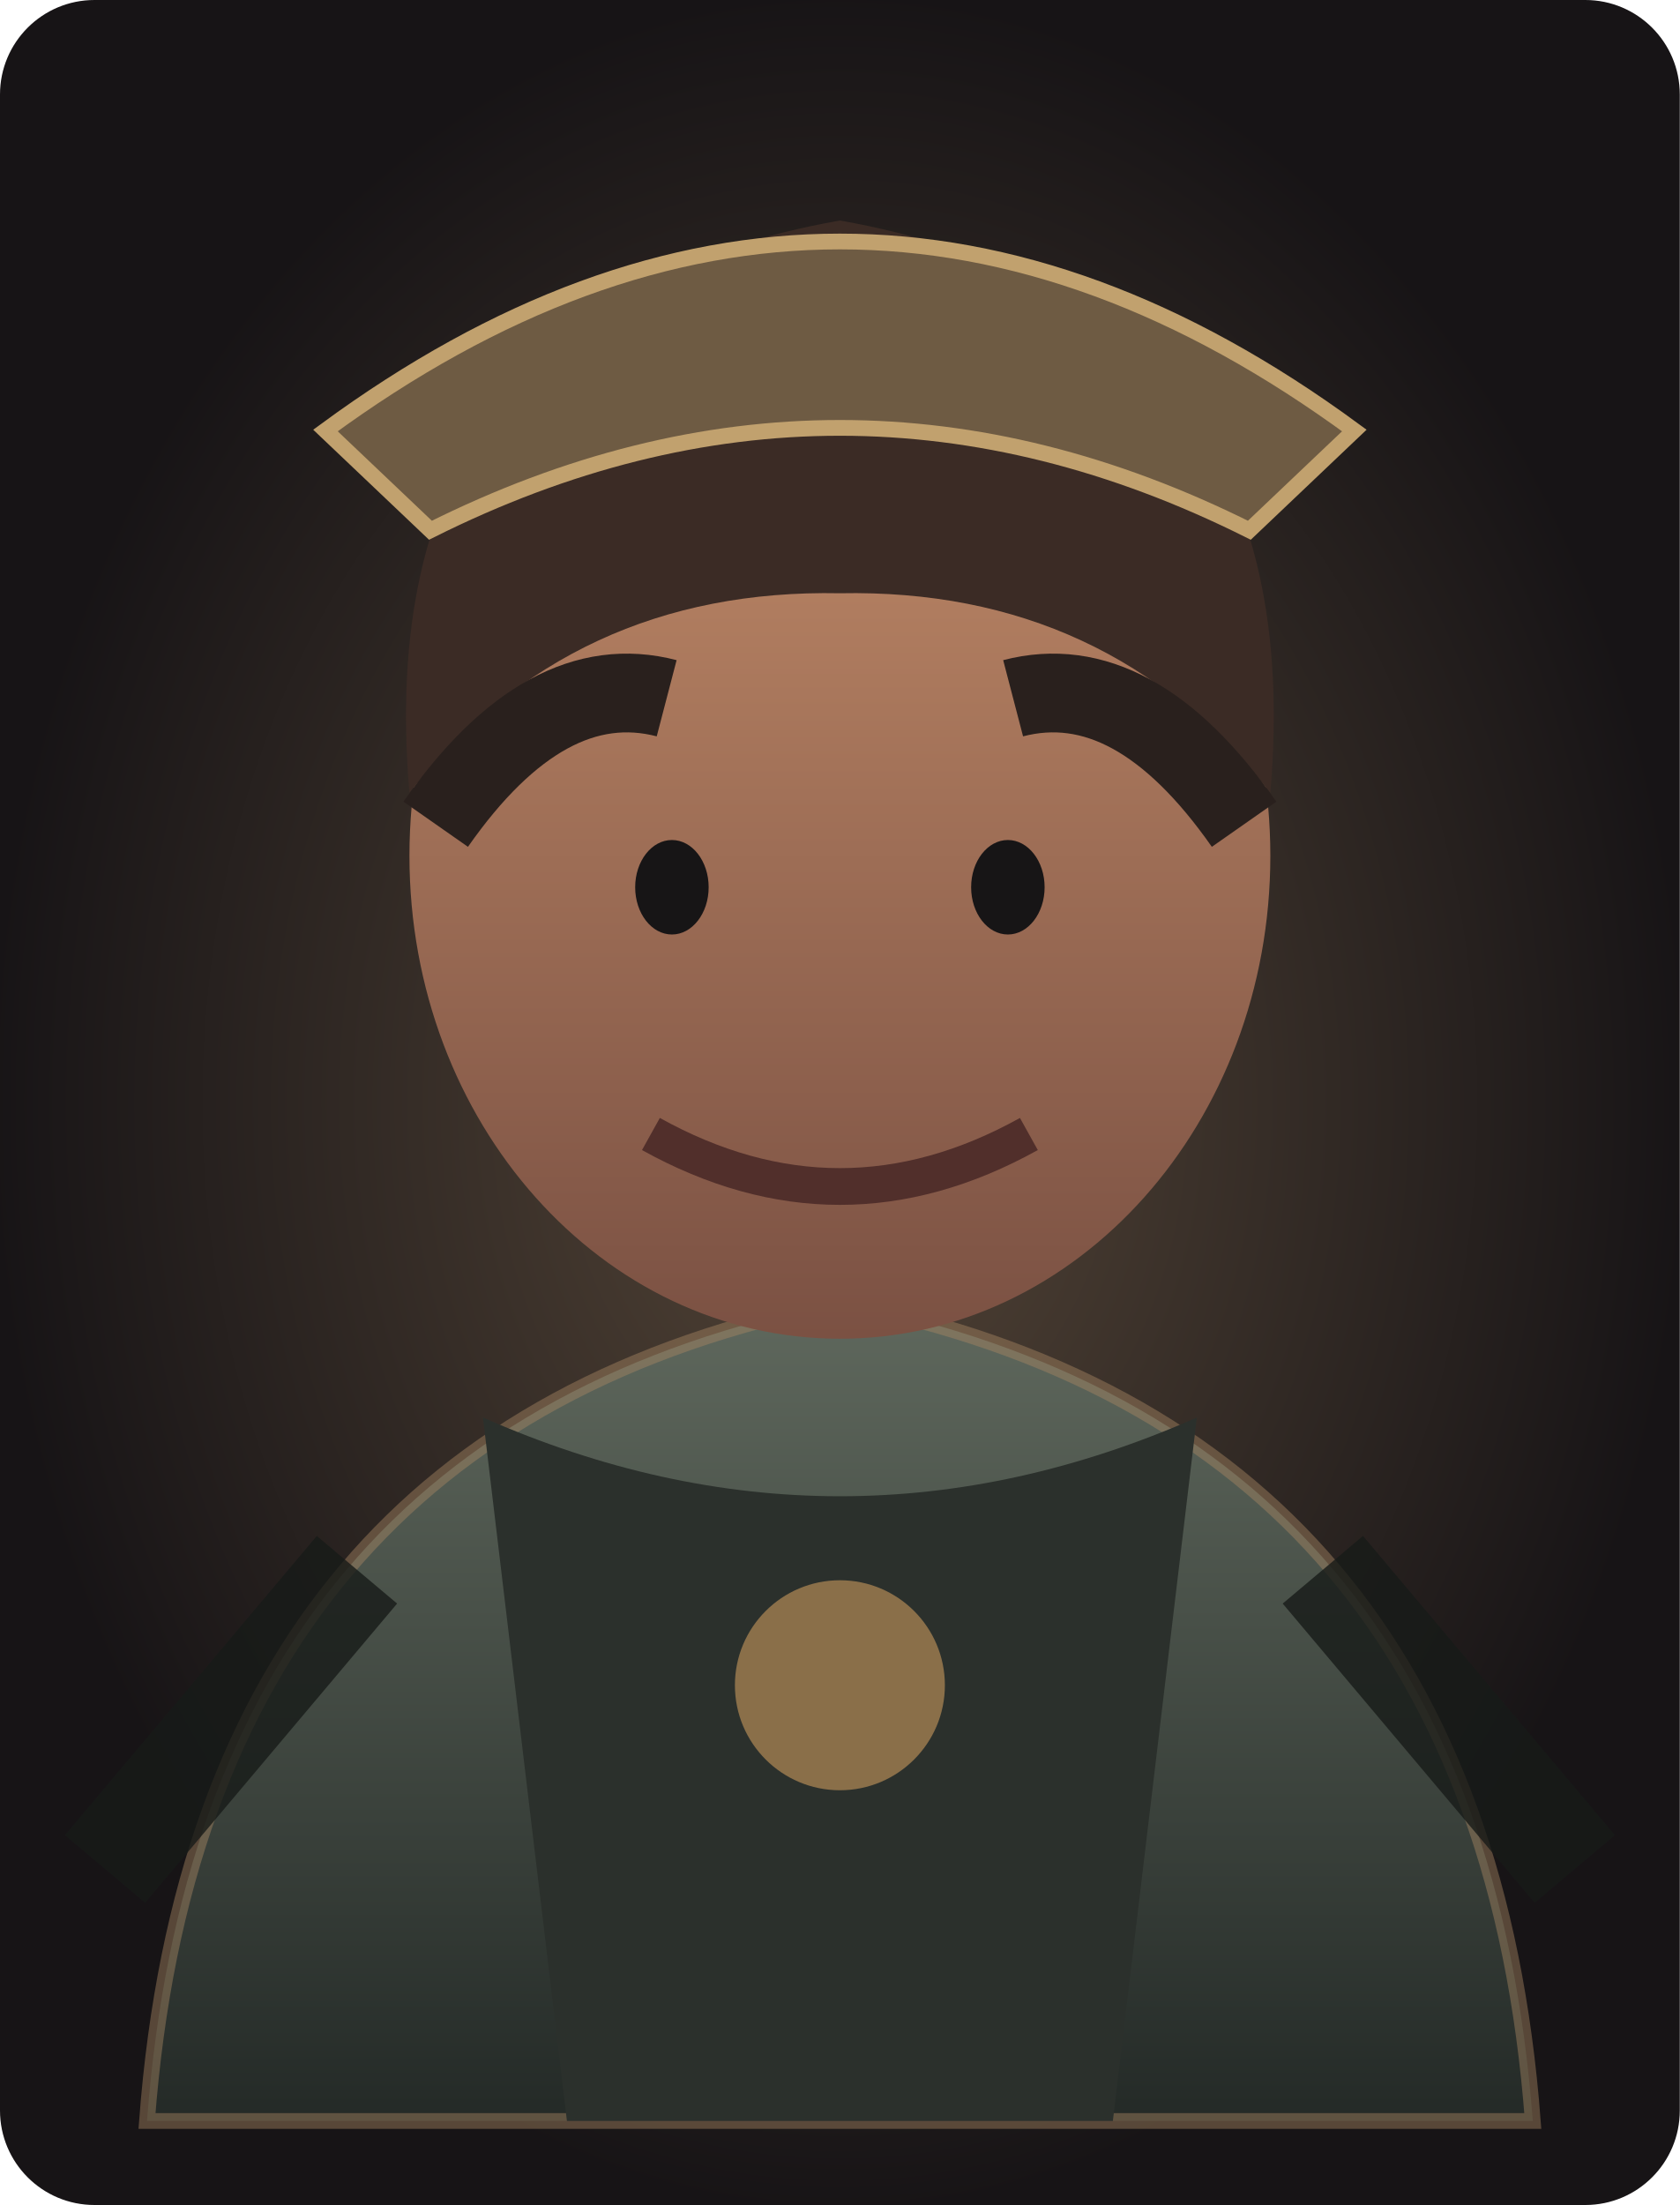
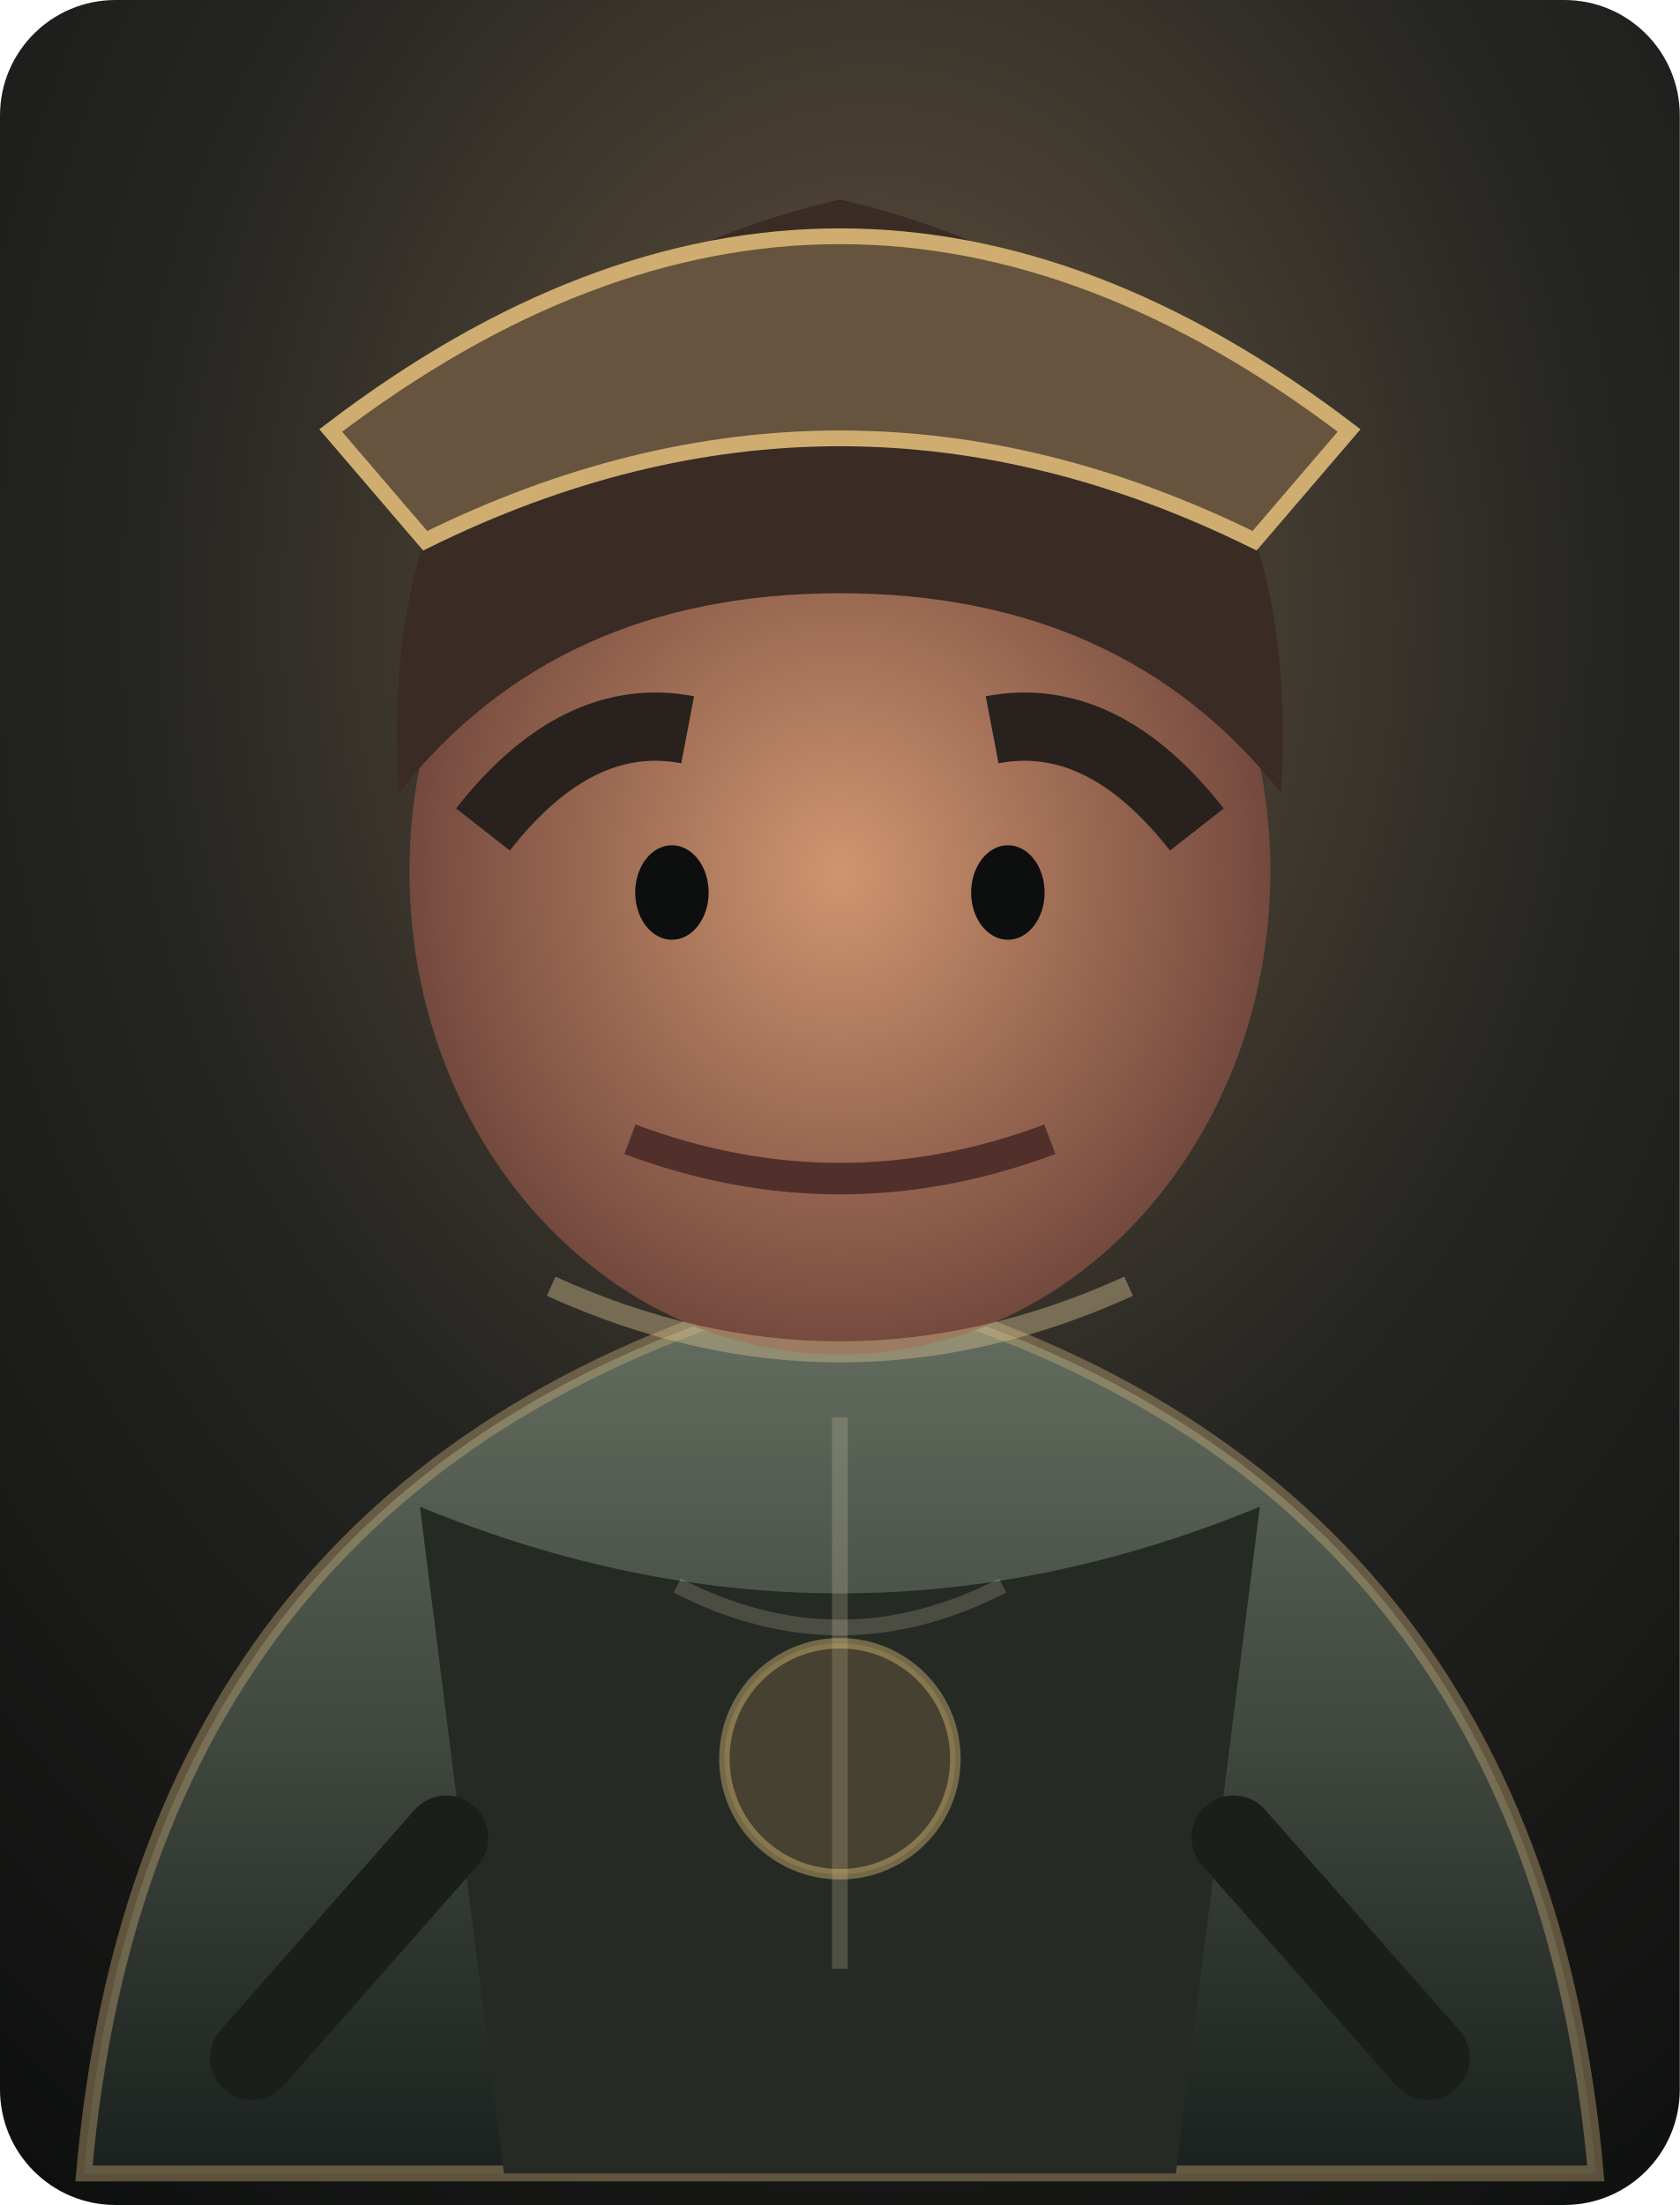
<svg xmlns="http://www.w3.org/2000/svg" width="320" height="420" viewBox="0 0 320 420">
  <defs>
-     <radialGradient id="bg">
-       <stop stop-color="#554638" />
-       <stop offset="1" stop-color="#171416" />
+     <radialGradient id="bg" cx=".52" cy=".28" r=".9">
+       <stop stop-color="#665540" />
+       <stop offset=".48" stop-color="#252522" />
+       <stop offset="1" stop-color="#0c0e0d" />
    </radialGradient>
    <linearGradient id="coat" x2="0" y2="1">
-       <stop stop-color="#5f685d" />
-       <stop offset="1" stop-color="#242a27" />
+       <stop stop-color="#667061" />
+       <stop offset="1" stop-color="#1b211e" />
    </linearGradient>
-     <linearGradient id="skin" x2="0" y2="1">
-       <stop stop-color="#c08a68" />
-       <stop offset="1" stop-color="#7b5143" />
-     </linearGradient>
+     <radialGradient id="skin">
+       <stop stop-color="#cf956f" />
+       <stop offset="1" stop-color="#74493e" />
+     </radialGradient>
  </defs>
-   <rect width="320" height="420" rx="18" fill="url(#bg)" />
-   <path d="M28 404Q38 272 160 248Q282 272 292 404Z" fill="url(#coat)" stroke="#a88762" stroke-opacity=".45" stroke-width="3" />
-   <path d="M92 270Q160 300 228 270L212 404H108Z" fill="#2b302c" />
-   <ellipse cx="160" cy="163" rx="82" ry="92" fill="url(#skin)" />
-   <path d="M78 151Q70 58 160 42Q250 58 242 151Q211 112 160 113Q109 112 78 151Z" fill="#3b2b25" />
-   <path d="M83 157Q104 127 127 133M193 133Q216 127 237 157" fill="none" stroke="#29201d" stroke-width="15" />
-   <ellipse cx="128" cy="169" rx="7" ry="9" fill="#171516" />
-   <ellipse cx="192" cy="169" rx="7" ry="9" fill="#171516" />
-   <path d="M124 216Q160 236 196 216" fill="none" stroke="#512f2b" stroke-width="7" />
-   <path d="M62 82Q160 10 258 82L238 101Q160 62 82 101Z" fill="#6e5b43" stroke="#c1a16e" stroke-width="3" />
-   <path d="M68 299L20 356M252 299L300 356" stroke="#171a18" stroke-width="20" opacity=".8" />
-   <circle cx="160" cy="321" r="20" fill="#b28a56" opacity=".7" />
+   <rect width="320" height="420" rx="22" fill="url(#bg)" />
+   <path d="M16 414Q28 277 160 244Q292 277 304 414Z" fill="url(#coat)" stroke="#c6aa77" stroke-opacity=".42" stroke-width="3" />
+   <path d="M80 287Q160 320 240 287L224 414H96Z" fill="#252a25" />
+   <ellipse cx="160" cy="166" rx="82" ry="92" fill="url(#skin)" />
+   <path d="M76 151Q70 59 160 38Q250 59 244 151Q214 113 160 113Q106 113 76 151Z" fill="#3a2b25" />
+   <path d="M63 82Q160 8 257 82L239 103Q160 64 81 103Z" fill="#66543e" stroke="#cfad70" stroke-width="3" />
+   <path d="M92 158Q110 135 131 139" fill="none" stroke="#29211d" stroke-width="13" />
+   <path d="M189 139Q210 135 228 158" fill="none" stroke="#29211d" stroke-width="13" />
+   <ellipse cx="128" cy="170" rx="7" ry="9" fill="#0d0f0f" />
+   <ellipse cx="192" cy="170" rx="7" ry="9" fill="#0d0f0f" />
+   <path d="M120 217Q160 232 200 217" fill="none" stroke="#512f2b" stroke-width="6" />
+   <path d="M105 245Q160 270 215 245" fill="none" stroke="#d0bb8d" stroke-opacity=".44" stroke-width="4" />
+   <path d="M160 270L160 375" stroke="#d4c8a9" stroke-opacity=".24" stroke-width="3" />
+   <path d="M129 302Q160 318 191 302" fill="none" stroke="#d4c8a9" stroke-opacity=".22" stroke-width="3" />
+   <circle cx="160" cy="335" r="22" fill="#b28a56" fill-opacity=".24" stroke="#e0c27b" stroke-opacity=".42" stroke-width="2" />
+   <path d="M48 392L85 350M272 392L235 350" stroke="#1b1f1c" stroke-width="16" stroke-linecap="round" />
</svg>
